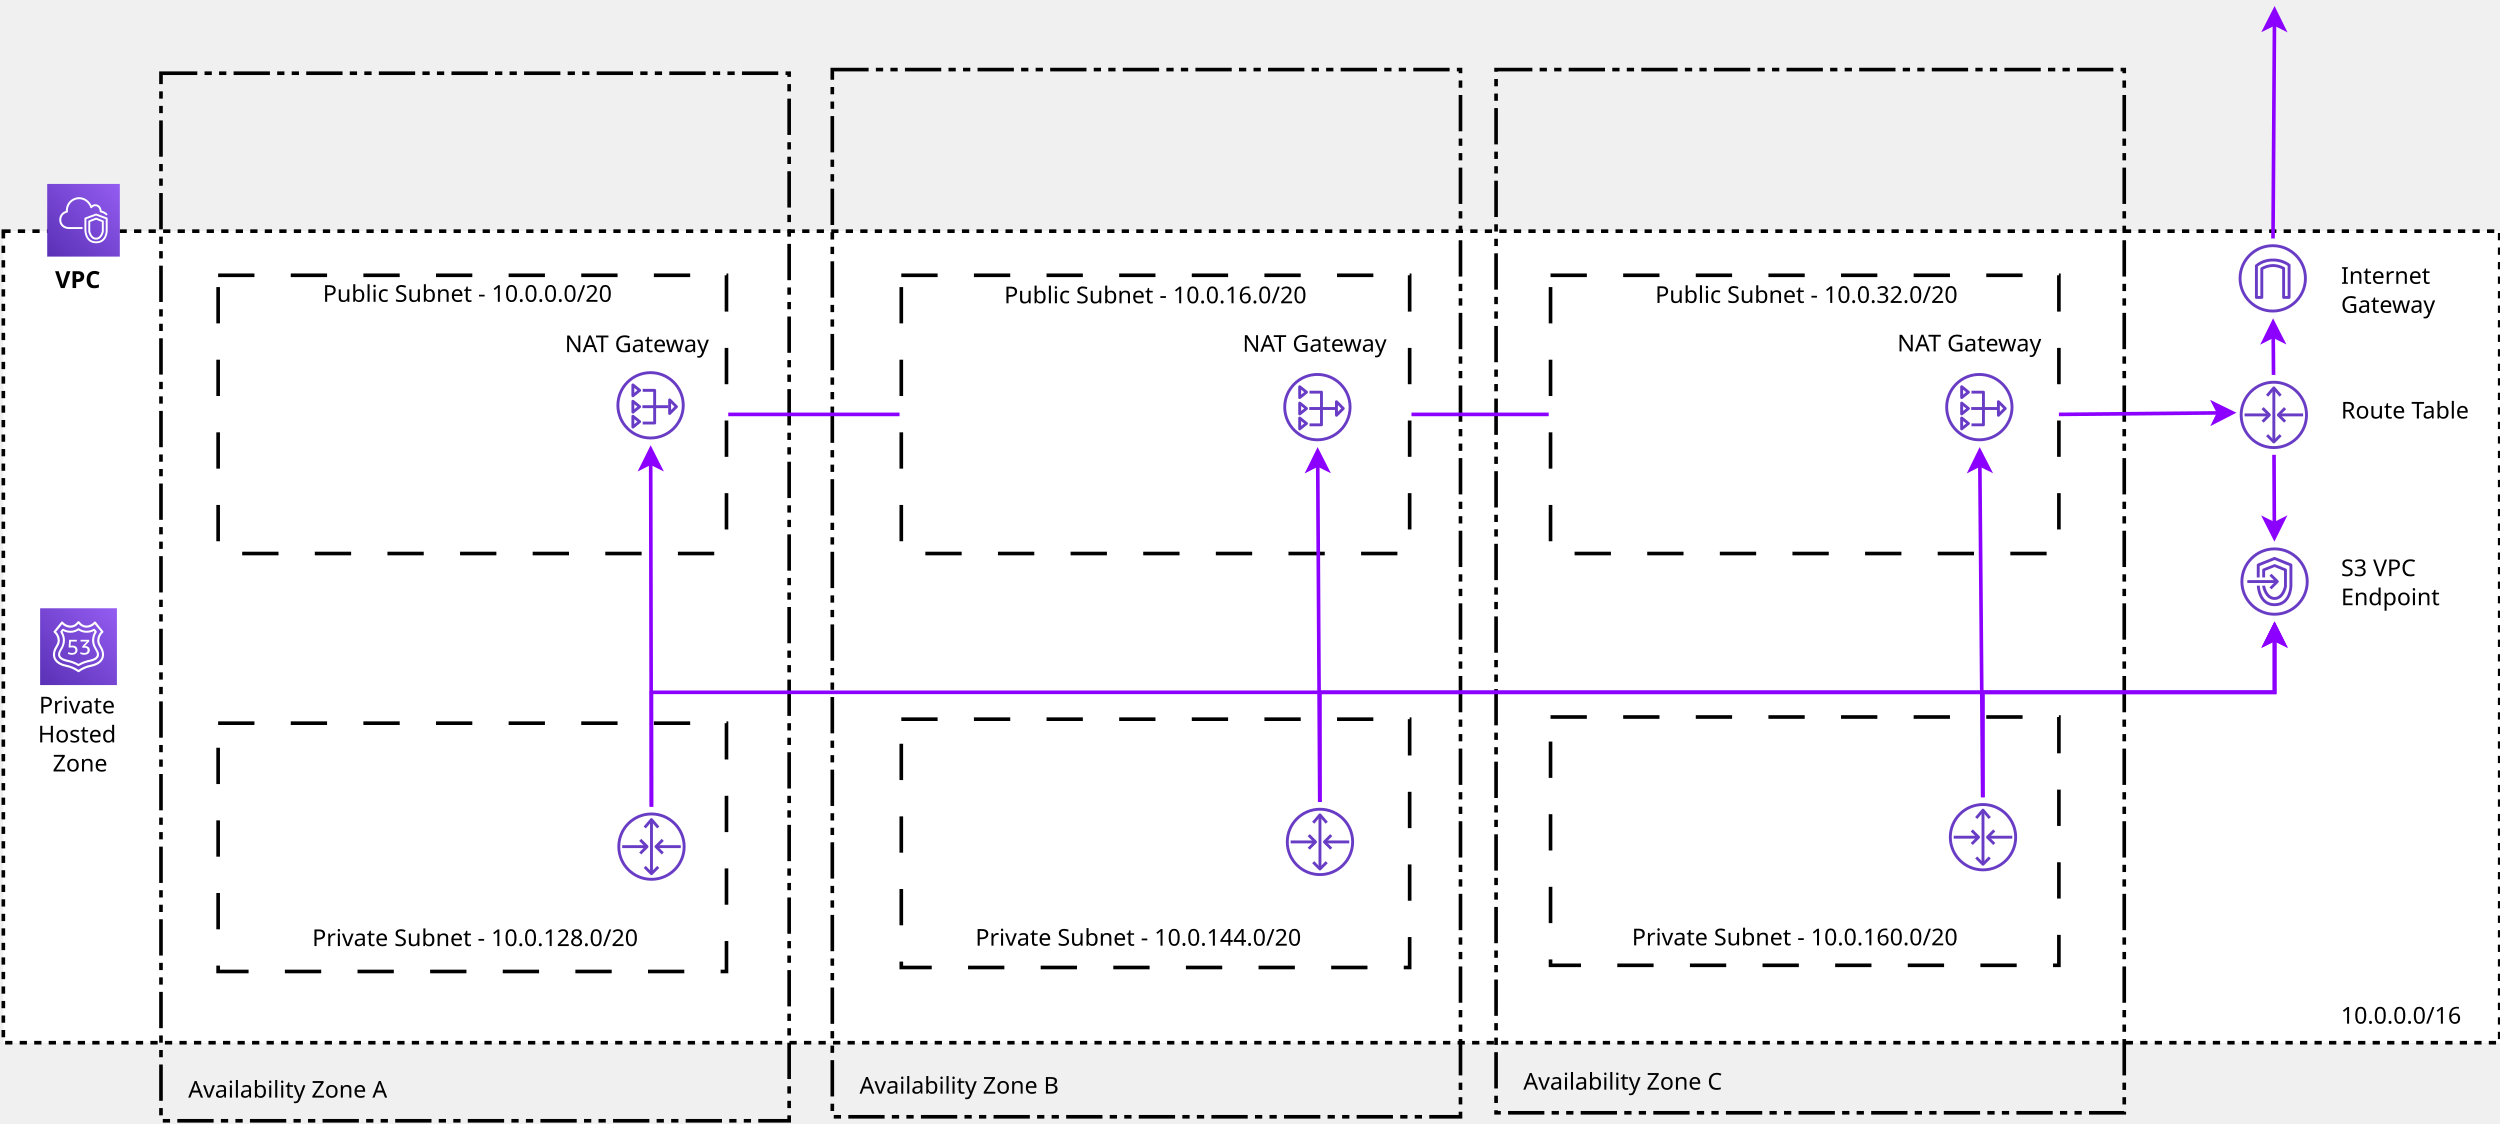
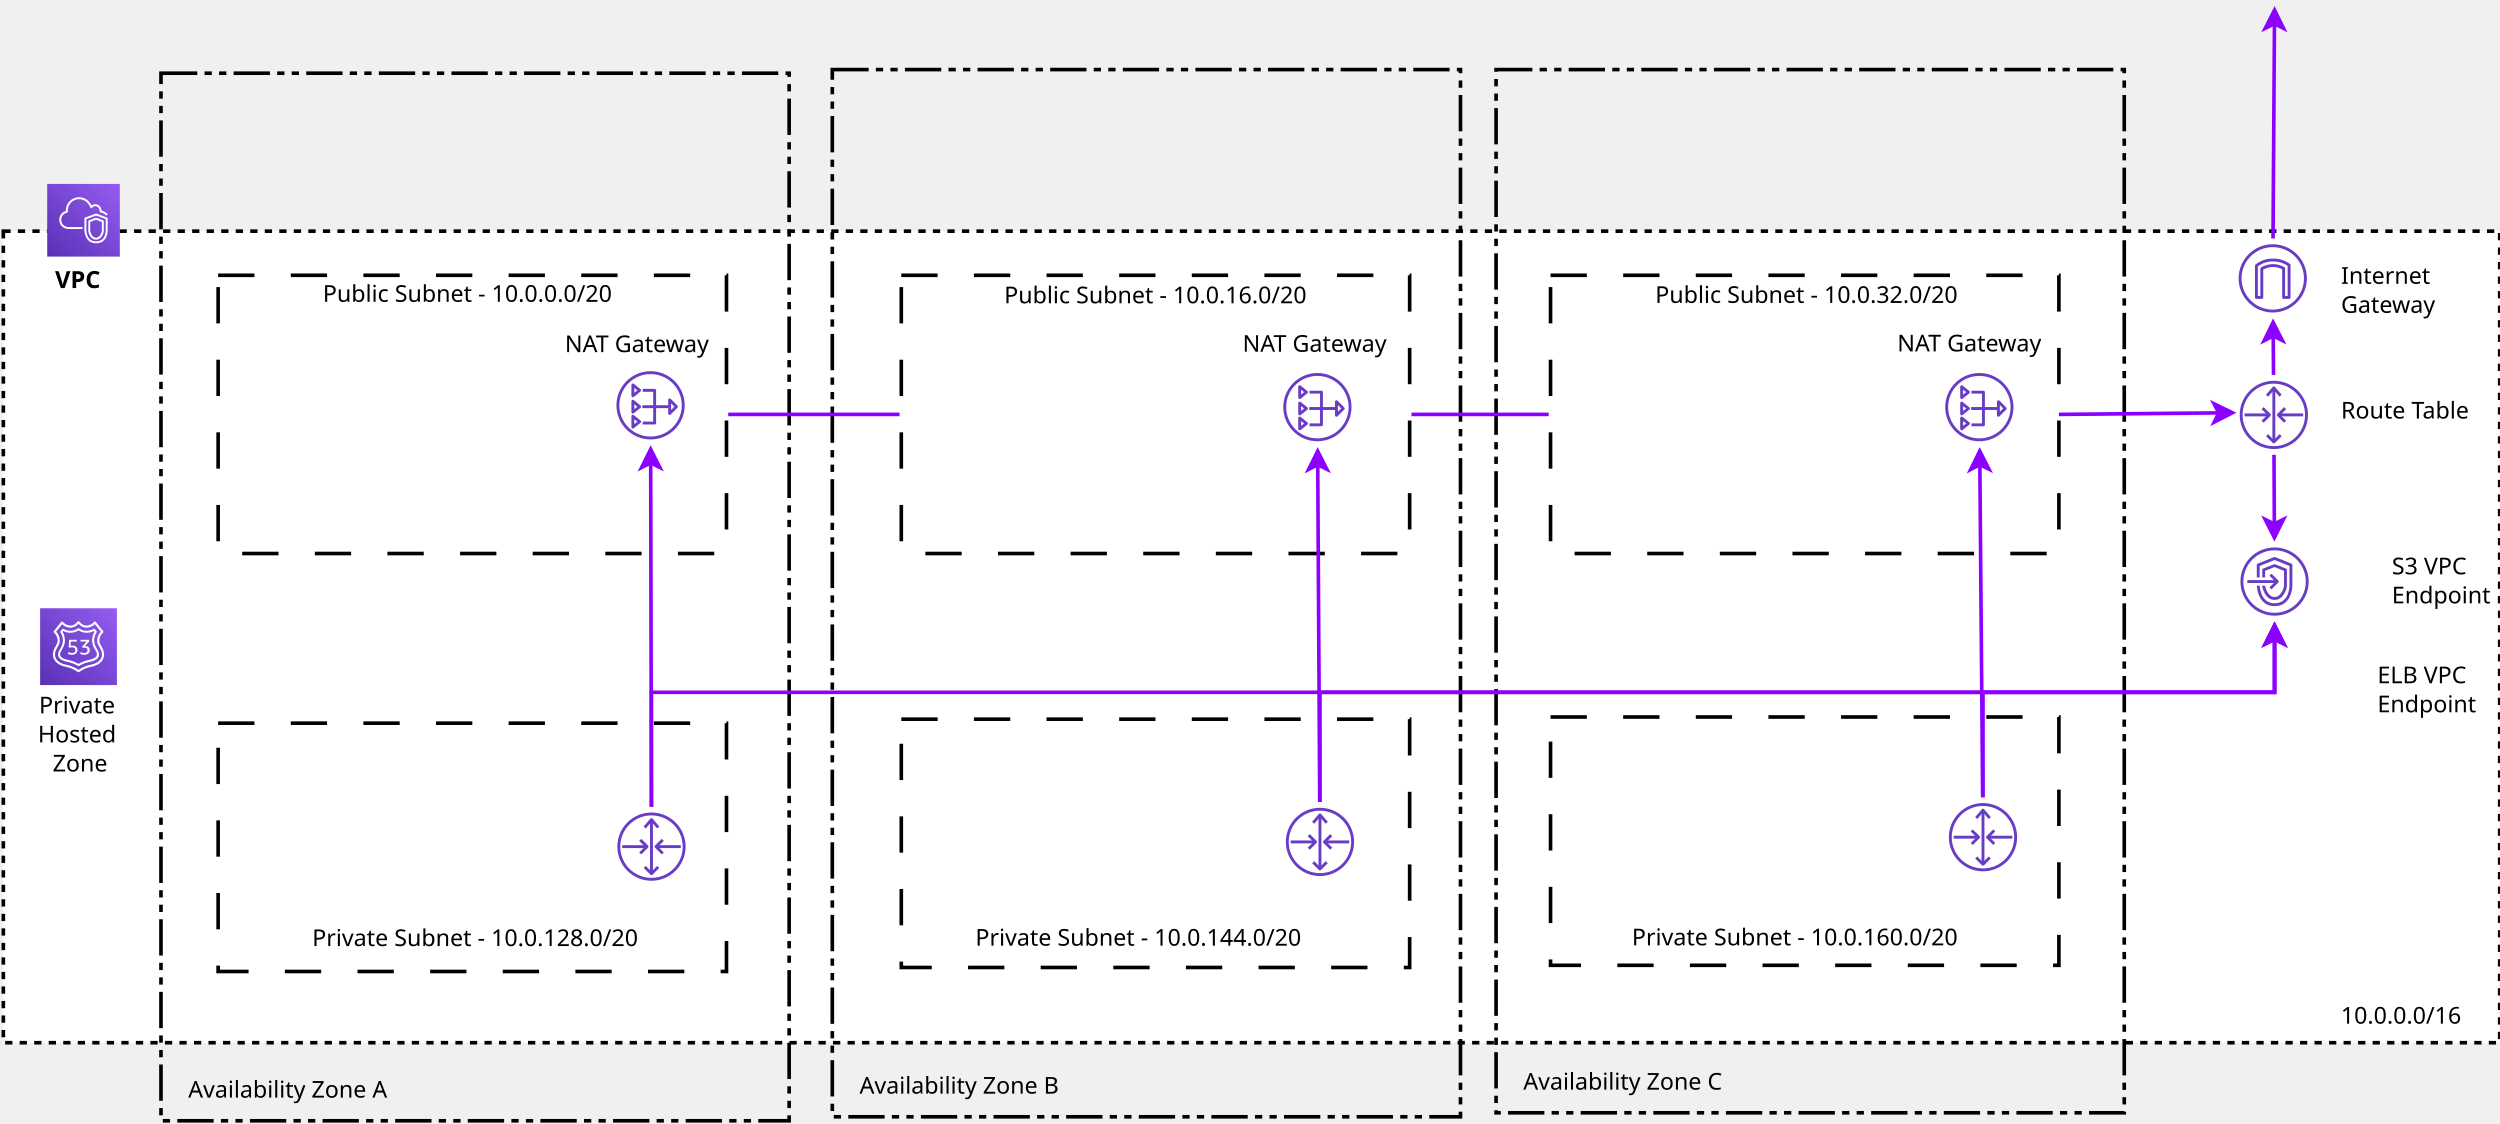
<svg xmlns="http://www.w3.org/2000/svg" xmlns:xlink="http://www.w3.org/1999/xlink" height="31cm" viewBox="-14 -58 1377 618" width="69cm">
  <defs>
    <svg data-name="Product Icon" height="75" id="Amazon-VPC.svg" viewBox="0 0 75 75" width="75">
      <defs>
        <linearGradient gradientTransform="translate(0 75) rotate(-90)" gradientUnits="userSpaceOnUse" id="PurpleGradient" x1="-15.53" x2="90.53" y1="-15.53" y2="90.53">
          <stop offset="0" stop-color="#4d27a8" />
          <stop offset="1" stop-color="#a166ff" />
        </linearGradient>
      </defs>
      <rect data-name="Purple Gradient" height="75" id="Purple_Gradient" style="fill:url(#PurpleGradient)" width="75" />
      <g data-name="Icon Test" id="Icon_Test">
        <path d="M36.44,46.52h-14c-5.48,0-9.67-3.66-9.95-8.69,0-.21,0-.45,0-.69a9.23,9.23,0,0,1,6.79-9.28c0-.27,0-.53,0-.8a13.64,13.64,0,0,1,23.42-9.25,15.28,15.28,0,0,1,3.14,4.49,6.17,6.17,0,0,1,3.87-1.36c2.9,0,6,2.07,6.51,6.68a11,11,0,0,1,6.3,3.73l-1.57,1.23a9.53,9.53,0,0,0-5.81-3.16,1,1,0,0,1-.84-.93c-.23-3.83-2.47-5.55-4.59-5.55a4.31,4.31,0,0,0-3.42,1.74,1,1,0,0,1-.94.39,1,1,0,0,1-.79-.65,13.83,13.83,0,0,0-3.25-5.17,11.65,11.65,0,0,0-20,7.81,13.55,13.55,0,0,0,.08,1.43,1,1,0,0,1-.75,1.07c-2.27.56-6.1,2.3-6.1,7.58a4.87,4.87,0,0,0,0,.54c.22,4,3.57,6.84,8,6.84h14Z" style="fill:#fff" />
        <path d="M50.44,61.26c-11.86,0-12-13.33-12-13.46V35.63a1,1,0,0,1,.65-.94l11-4.07a1.05,1.05,0,0,1,.7,0l11,4.07a1,1,0,0,1,.65.94V48.55C62.44,48.68,62.3,61.26,50.44,61.26Zm-10-24.93V47.8c0,.47.14,11.46,10,11.46s10-10.27,10-10.71V36.33l-10-3.71Z" style="fill:#fff" />
        <path d="M50.44,57.52c-6.36,0-7.92-8.07-8-8.41a.55.55,0,0,1,0-.18V38.57a1,1,0,0,1,.63-.93l7-2.76a1,1,0,0,1,.74,0l7,2.76a1,1,0,0,1,.63.93V48.93a1.1,1.1,0,0,1,0,.18C58.36,49.45,56.8,57.52,50.44,57.52Zm-6-8.69c.16.76,1.59,6.69,6,6.69s5.84-5.92,6-6.69V39.25l-6-2.36-6,2.36Z" style="fill:#fff" />
      </g>
    </svg>
    <svg data-name="Layer 1" height="50" id="Amazon-VPC_Internet-Gateway_light-bg.svg" viewBox="0 0 50 50" width="50">
      <path d="M25,48.5A23.5,23.5,0,1,1,48.5,25,23.52,23.52,0,0,1,25,48.5Zm0-45A21.5,21.5,0,1,0,46.5,25,21.52,21.52,0,0,0,25,3.5Z" style="fill:#693cc5" />
      <path d="M36.25,39.12H32.49a1,1,0,0,1-1-1V18.72a14.3,14.3,0,0,0-6.25-1.58,14.67,14.67,0,0,0-6.77,1.8V38.12a1,1,0,0,1-1,1H13.75a1,1,0,0,1-1-1V16.3a1,1,0,0,1,.34-.75,18.48,18.48,0,0,1,12.16-4.17,19,19,0,0,1,11.62,3.71,1,1,0,0,1,.38.79V38.12A1,1,0,0,1,36.25,39.12Zm-2.76-2h1.76V16.37a17.18,17.18,0,0,0-10-3,16.73,16.73,0,0,0-10.5,3.38V37.12h1.72V18.32a1,1,0,0,1,.55-.9,17.55,17.55,0,0,1,8.22-2.28,17.12,17.12,0,0,1,7.57,2l.1,0a1,1,0,0,1,.58.91Z" style="fill:#693cc5" />
      <polygon points="212 204 61 204 55.55 271.5 -83 271.5 -90 -354 212 -354 212 204" style="fill:none;stroke:#a166ff;stroke-miterlimit:10;stroke-width:3px" />
    </svg>
    <svg data-name="Layer 1" height="50" id="Amazon-VPC_Endpoints_light-bg.svg" viewBox="0 0 50 50" width="50">
      <path d="M25,41.94c-5,0-8.76-2.61-10.77-7.54a21.33,21.33,0,0,1-1.45-6.52l2-.13a19.52,19.52,0,0,0,1.3,5.89c1.7,4.18,4.7,6.3,8.92,6.3,10.1,0,10.25-11.52,10.25-12V14.27L25,10.14,14.75,14.27v7.92h-2v-8.6a1,1,0,0,1,.63-.93L24.63,8.13a1,1,0,0,1,.74,0l11.25,4.53a1,1,0,0,1,.63.93V27.93C37.25,28.07,37.11,41.94,25,41.94Z" style="fill:#693cc5" />
      <path d="M25,37.62c-6.76,0-8.42-8.77-8.48-9.14a1.1,1.1,0,0,1,0-.18v-.49h2v.39c.17.81,1.7,7.42,6.5,7.42S31.33,29,31.5,28.2V17.64L25,15l-6.5,2.61v4.55h-2V17a1,1,0,0,1,.63-.93l7.5-3a1,1,0,0,1,.74,0l7.5,3a1,1,0,0,1,.63.93V28.3a1.1,1.1,0,0,1,0,.18C33.42,28.85,31.76,37.62,25,37.62Z" style="fill:#693cc5" />
      <path d="M25,48.5A23.5,23.5,0,1,1,48.5,25,23.52,23.52,0,0,1,25,48.5Zm0-45A21.5,21.5,0,1,0,46.5,25,21.52,21.52,0,0,0,25,3.5Z" style="fill:#693cc5" />
      <path d="M22.89,30.39,21.48,29l4-4-4-4,1.41-1.41,4.69,4.68a1,1,0,0,1,0,1.42Z" style="fill:#693cc5" />
      <rect height="2" style="fill:#693cc5" width="20.63" x="6.25" y="24" />
      <polygon points="212 274 61 274 55.55 341.5 -83 341.5 -90 -284 212 -284 212 274" style="fill:none;stroke:#a166ff;stroke-miterlimit:10;stroke-width:3px" />
    </svg>
    <svg data-name="Layer 1" height="50" id="Amazon-VPC_Router_light-bg.svg" viewBox="0 0 50 50" width="50">
      <path d="M25,48.5A23.5,23.5,0,1,1,48.5,25,23.52,23.52,0,0,1,25,48.5Zm0-45A21.5,21.5,0,1,0,46.5,25,21.52,21.52,0,0,0,25,3.5Z" style="fill:#693cc5" />
      <path d="M28.9,12.46,25,7.92l-3.9,4.54-1.51-1.3,4.65-5.43a1,1,0,0,1,1.52,0l4.65,5.43Z" style="fill:#693cc5" />
      <rect height="35.75" style="fill:#693cc5" width="2" x="24" y="7.12" />
      <path d="M25,44.62h0a1,1,0,0,1-.71-.29l-4.65-4.66,1.41-1.41,3.95,4,3.95-4,1.41,1.41-4.65,4.66A1,1,0,0,1,25,44.62Z" style="fill:#693cc5" />
      <path d="M18,30.36,16.53,29,20.48,25l-3.95-3.95L18,19.64l4.65,4.65a1,1,0,0,1,0,1.42Z" style="fill:#693cc5" />
      <path d="M32.05,30.36,27.4,25.71a1,1,0,0,1,0-1.42l4.65-4.65,1.42,1.41L29.52,25,33.47,29Z" style="fill:#693cc5" />
      <rect height="2" style="fill:#693cc5" width="17.07" x="28.1" y="24" />
      <rect height="2" style="fill:#693cc5" width="17.07" x="4.83" y="24" />
      <polygon points="212 64 61 64 55.55 131.5 -83 131.5 -90 -494 212 -494 212 64" style="fill:none;stroke:#a166ff;stroke-miterlimit:10;stroke-width:3px" />
    </svg>
    <svg data-name="Product Icon" height="75" id="Amazon-Route-53.svg" viewBox="0 0 75 75" width="75">
      <defs>
        <linearGradient gradientTransform="translate(-15.53 37.5) rotate(-45)" gradientUnits="userSpaceOnUse" id="PurpleGradient" x1="-37.5" x2="112.5" y1="37.5" y2="37.5">
          <stop offset="0" stop-color="#4d27a8" />
          <stop offset="1" stop-color="#a166ff" />
        </linearGradient>
      </defs>
      <rect data-name="Purple Gradient" height="75" id="Purple_Gradient" style="fill:url(#PurpleGradient)" width="75" />
      <g data-name="Icon Test" id="Icon_Test">
        <path d="M27.29,42.94a13,13,0,0,0,3.92.74A3.59,3.59,0,0,0,33.62,43a2.56,2.56,0,0,0,.83-2,2.62,2.62,0,0,0-.78-2.12,4,4,0,0,0-2.56-.66,30.05,30.05,0,0,0-3.2.2V37l.39-6.17h7.53V32.5H30l-.27,4.19a11.13,11.13,0,0,1,2-.2,4.93,4.93,0,0,1,3.49,1.17,4.23,4.23,0,0,1,1.25,3.24,4.07,4.07,0,0,1-1.46,3.27,5.76,5.76,0,0,1-3.86,1.25,9.53,9.53,0,0,1-3.94-.83Z" style="fill:#fff" />
        <path d="M43.63,36.94l.21,0H44A4.62,4.62,0,0,1,47.28,38a3.83,3.83,0,0,1,1.2,3A4,4,0,0,1,47,44.21a6,6,0,0,1-3.91,1.21,9.51,9.51,0,0,1-3.83-.83V42.94a12.4,12.4,0,0,0,3.83.74,3.69,3.69,0,0,0,2.42-.7,2.44,2.44,0,0,0,.84-2q0-2.49-3.15-2.49a18.11,18.11,0,0,0-2,.1V37.23l4.33-4.73H39.48V30.81h8.4v1.63Z" style="fill:#fff" />
        <path d="M37.5,56.5a1,1,0,0,1-.5-.14,33.17,33.17,0,0,0-10.48-4c-2.11-.38-9-2-9-7,0-2.26.87-3.76,2-5.66a15.66,15.66,0,0,0,2.71-8.21,14.58,14.58,0,0,0-2.38-7.93,1,1,0,0,1,.07-1.17l1.6-2a1,1,0,0,1,1.27-.24A13.69,13.69,0,0,0,29.54,22a12.33,12.33,0,0,0,7.38-2.32,1,1,0,0,1,1.16,0A12.33,12.33,0,0,0,45.46,22a13.69,13.69,0,0,0,6.77-1.86,1,1,0,0,1,1.27.24l1.6,2a1,1,0,0,1,.07,1.17,14.56,14.56,0,0,0-2.38,7.93c0,3.55,1.44,6,2.7,8.21,1.11,1.9,2,3.4,2,5.66,0,5-6.88,6.65-9,7a33.17,33.17,0,0,0-10.48,4A1,1,0,0,1,37.5,56.5ZM21.9,23a16.44,16.44,0,0,1,2.31,8.38c0,4.09-1.65,6.93-3,9.21-1,1.77-1.7,2.94-1.7,4.66,0,3.56,6.11,4.84,7.34,5.06a34.88,34.88,0,0,1,10.63,4,34.88,34.88,0,0,1,10.63-4c1.23-.22,7.34-1.5,7.34-5.06,0-1.72-.68-2.89-1.7-4.66-1.33-2.28-3-5.12-3-9.21A16.44,16.44,0,0,1,53.1,23l-.63-.78a15.44,15.44,0,0,1-7,1.72,14.43,14.43,0,0,1-8-2.3,14.43,14.43,0,0,1-8,2.3,15.44,15.44,0,0,1-7-1.72Z" style="fill:#fff" />
        <path d="M37.5,62.5a1,1,0,0,1-.63-.22,30,30,0,0,0-11.25-5c-8.22-1.48-13.13-6-13.13-12a15.29,15.29,0,0,1,2.65-8.19c1.09-1.87,2-3.49,2-5.68a10.77,10.77,0,0,0-3.64-7.63,1,1,0,0,1-.14-1.48c0-.07,5.87-7.11,7.2-8.94a1,1,0,0,1,.78-.42,1,1,0,0,1,.82.32,10.34,10.34,0,0,0,7.35,3.66c2.79,0,5-1.24,7.13-4a1.08,1.08,0,0,1,1.66,0c2.14,2.8,4.34,4,7.13,4a10.34,10.34,0,0,0,7.35-3.66,1,1,0,0,1,.82-.32,1,1,0,0,1,.78.42c1.33,1.83,7.15,8.87,7.2,8.94a1,1,0,0,1,.24.77,1.09,1.09,0,0,1-.38.71,10.77,10.77,0,0,0-3.64,7.63c0,2.19.94,3.81,2,5.68a15.29,15.29,0,0,1,2.65,8.19c0,6-4.91,10.52-13.13,12a29.71,29.71,0,0,0-11.24,5A1,1,0,0,1,37.5,62.5ZM15.61,22.89a12.51,12.51,0,0,1,3.64,8.53c0,2.75-1.17,4.77-2.3,6.72-1.22,2.11-2.38,4.09-2.38,7.15,0,7.32,8.74,9.46,11.42,9.94A31.34,31.34,0,0,1,37.5,60.17,31.34,31.34,0,0,1,49,55.23c2.68-.48,11.42-2.62,11.42-9.94,0-3.06-1.16-5-2.38-7.15-1.13-2-2.3-4-2.3-6.72a12.51,12.51,0,0,1,3.64-8.53c-1.31-1.59-4.34-5.28-5.93-7.33a11.92,11.92,0,0,1-8,3.46,10.16,10.16,0,0,1-8-3.86,10.16,10.16,0,0,1-8,3.86,11.92,11.92,0,0,1-8-3.46C20,17.61,16.92,21.3,15.61,22.89Z" style="fill:#fff" />
      </g>
    </svg>
    <svg data-name="Layer 1" height="50" id="Amazon-VPC_NAT-Gateway_light-bg.svg" viewBox="0 0 50 50" width="50">
      <path d="M25,48.5A23.5,23.5,0,1,1,48.5,25,23.52,23.52,0,0,1,25,48.5Zm0-45A21.5,21.5,0,1,0,46.5,25,21.52,21.52,0,0,0,25,3.5Z" style="fill:#693cc5" />
      <path d="M27.81,38.19H19.57v-2h7.24V15.69H19.57v-2h8.24a1,1,0,0,1,1,1v22.5A1,1,0,0,1,27.81,38.19Z" style="fill:#693cc5" />
      <rect height="2" style="fill:#693cc5" width="17.81" x="19.37" y="24.94" />
      <path d="M12.81,19.44a1,1,0,0,1-.43-.1,1,1,0,0,1-.57-.9v-7.5a1,1,0,0,1,.57-.9,1,1,0,0,1,1.06.12l4.68,3.75a1,1,0,0,1,.38.78,1,1,0,0,1-.38.78l-4.68,3.75A1,1,0,0,1,12.81,19.44Zm1-6.42v3.34l2.09-1.67Z" style="fill:#693cc5" />
      <path d="M12.81,30.69a1,1,0,0,1-.43-.1,1,1,0,0,1-.57-.9v-7.5a1,1,0,0,1,.57-.9,1,1,0,0,1,1.06.12l4.68,3.75a1,1,0,0,1,.38.78,1,1,0,0,1-.38.78l-4.68,3.75A1,1,0,0,1,12.81,30.69Zm1-6.42v3.34l2.09-1.67Z" style="fill:#693cc5" />
      <path d="M38.12,31.62a1.06,1.06,0,0,1-.38-.07,1,1,0,0,1-.62-.93V21.25a1,1,0,0,1,1.71-.71l4.69,4.69a1,1,0,0,1,0,1.41l-4.69,4.69A1,1,0,0,1,38.12,31.62Zm1-8v4.55l2.28-2.27Z" style="fill:#693cc5" />
      <path d="M12.81,41a1,1,0,0,1-.43-.1,1,1,0,0,1-.57-.9V32.5a1,1,0,0,1,1.63-.78l4.68,3.75a1,1,0,0,1,0,1.56l-4.68,3.75A1,1,0,0,1,12.81,41Zm1-6.42v3.34l2.09-1.67Z" style="fill:#693cc5" />
      <polygon points="72 204 -79 204 -84.45 271.5 -223 271.5 -230 -354 72 -354 72 204" style="fill:none;stroke:#a166ff;stroke-miterlimit:10;stroke-width:3px" />
    </svg>
  </defs>
  <g>
    <rect height="447" style="fill: #ffffff" width="1375" x="-12.165" y="69" />
    <rect height="447" style="fill: none; fill-opacity:0; stroke-width: 2; stroke-dasharray: 4; stroke: #000000" width="1375" x="-12.165" y="69" />
  </g>
  <use height="40" width="40" x="12" y="43" xlink:href="#Amazon-VPC.svg" />
  <text font-size="13.027" style="fill: #000000;text-anchor:start;font-family:sans-serif;font-style:normal;font-weight:700" x="16.333" y="100.333">
    <tspan x="16.333" y="100.333">VPC</tspan>
  </text>
  <use height="40" width="40" x="1217.83" y="75" xlink:href="#Amazon-VPC_Internet-Gateway_light-bg.svg" />
  <text font-size="12.8" style="fill: #000000;text-anchor:start;font-family:sans-serif;font-style:normal;font-weight:normal" x="1275.43" y="98">
    <tspan x="1275.43" y="98">Internet</tspan>
    <tspan x="1275.43" y="114">Gateway</tspan>
  </text>
  <g>
    <line style="fill: none; fill-opacity:0; stroke-width: 2; stroke: #8b00ff" x1="1237.98" x2="1238.77" y1="73.009" y2="-45.264" />
    <polygon points="1238.82,-52.764 1243.75,-42.731 1238.77,-45.264 1233.75,-42.797 " style="fill: #8b00ff" />
    <polygon points="1238.82,-52.764 1243.75,-42.731 1238.77,-45.264 1233.75,-42.797 " style="fill: none; fill-opacity:0; stroke-width: 2; stroke: #8b00ff" />
  </g>
  <use height="40" width="40" x="1218.83" y="242" xlink:href="#Amazon-VPC_Endpoints_light-bg.svg" />
-   <text font-size="12.8" style="fill: #000000;text-anchor:start;font-family:sans-serif;font-style:normal;font-weight:normal" x="1275.43" y="259">
-     <tspan x="1275.43" y="259">S3 VPC</tspan>
-     <tspan x="1275.43" y="275">Endpoint</tspan>
+   <text font-size="12.8" style="fill: #000000;text-anchor:start;font-family:sans-serif;font-style:normal;font-weight:normal" x="1303.43" y="258">
+     <tspan x="1303.43" y="258">S3 VPC</tspan>
+     <tspan x="1303.43" y="274">Endpoint</tspan>
  </text>
  <use height="40" width="40" x="1218.43" y="150.2" xlink:href="#Amazon-VPC_Router_light-bg.svg" />
  <text font-size="12.8" style="fill: #000000;text-anchor:start;font-family:sans-serif;font-style:normal;font-weight:normal" x="1275.43" y="172.2">
    <tspan x="1275.43" y="172.2">Route Table</tspan>
  </text>
  <g>
    <line style="fill: none; fill-opacity:0; stroke-width: 2; stroke: #8b00ff" x1="1238.26" x2="1238.09" y1="148.196" y2="126.739" />
    <polygon points="1238.03,119.24 1243.11,129.199 1238.09,126.739 1233.11,129.279 " style="fill: #8b00ff" />
    <polygon points="1238.03,119.24 1243.11,129.199 1238.09,126.739 1233.11,129.279 " style="fill: none; fill-opacity:0; stroke-width: 2; stroke: #8b00ff" />
  </g>
  <g>
    <line style="fill: none; fill-opacity:0; stroke-width: 2; stroke: #8b00ff" x1="1238.53" x2="1238.7" y1="192.186" y2="230.278" />
    <polygon points="1238.73,237.778 1233.68,227.8 1238.7,230.278 1243.68,227.756 " style="fill: #8b00ff" />
    <polygon points="1238.73,237.778 1233.68,227.8 1238.7,230.278 1243.68,227.756 " style="fill: none; fill-opacity:0; stroke-width: 2; stroke: #8b00ff" />
  </g>
  <text font-size="12.8" style="fill: #000000;text-anchor:start;font-family:sans-serif;font-style:normal;font-weight:normal" x="1334.83" y="89">
    <tspan x="1334.83" y="89" />
  </text>
  <text font-size="12.8" style="fill: #000000;text-anchor:start;font-family:sans-serif;font-style:normal;font-weight:normal" x="1275.33" y="505.5">
    <tspan x="1275.33" y="505.5">10.0.0.0/16</tspan>
+   </text>
+   <text font-size="12.8" style="fill: #000000;text-anchor:start;font-family:sans-serif;font-style:normal;font-weight:normal" x="1295.5" y="318">
+     <tspan x="1295.5" y="318">ELB VPC</tspan>
+     <tspan x="1295.5" y="334">Endpoint</tspan>
  </text>
  <use height="42.3" width="42.3" x="8.1" y="276.7" xlink:href="#Amazon-Route-53.svg" />
  <text font-size="12.8" style="fill: #000000;text-anchor:middle;font-family:sans-serif;font-style:normal;font-weight:normal" x="30.1" y="334.6">
    <tspan x="30.1" y="334.6">Private</tspan>
    <tspan x="30.1" y="350.6">Hosted</tspan>
    <tspan x="30.1" y="366.6">Zone</tspan>
  </text>
  <text font-size="12.8" style="fill: #000000;text-anchor:start;font-family:sans-serif;font-style:normal;font-weight:normal" x="51.834" y="251">
    <tspan x="51.834" y="251" />
  </text>
  <rect height="577" style="fill: none; fill-opacity:0; stroke-width: 2; stroke-dasharray: 20 4 4 4 4 4; stroke: #000000" width="346" x="74.667" y="-18" />
  <text font-size="12.8" style="fill: #000000;text-anchor:start;font-family:sans-serif;font-style:normal;font-weight:normal" x="89.667" y="546.25">
    <tspan x="89.667" y="546.25">Availability Zone A</tspan>
  </text>
  <text font-size="12.8" style="fill: #000000;text-anchor:start;font-family:sans-serif;font-style:normal;font-weight:normal" x="625.1" y="357.95">
    <tspan x="625.1" y="357.95" />
  </text>
  <rect height="576.8" style="fill: none; fill-opacity:0; stroke-width: 2; stroke-dasharray: 20 4 4 4 4 4; stroke: #000000" width="346" x="444.436" y="-20" />
  <text font-size="12.8" style="fill: #000000;text-anchor:start;font-family:sans-serif;font-style:normal;font-weight:normal" x="459.436" y="544.05">
    <tspan x="459.436" y="544.05">Availability Zone B</tspan>
  </text>
  <rect height="574.6" style="fill: none; fill-opacity:0; stroke-width: 2; stroke-dasharray: 20 4 4 4 4 4; stroke: #000000" width="346" x="810.036" y="-20" />
  <text font-size="12.8" style="fill: #000000;text-anchor:start;font-family:sans-serif;font-style:normal;font-weight:normal" x="825.036" y="541.85">
    <tspan x="825.036" y="541.85">Availability Zone C</tspan>
  </text>
  <g>
    <rect height="153.25" style="fill: #ffffff" width="280" x="840.036" y="93.3" />
    <rect height="153.25" style="fill: none; fill-opacity:0; stroke-width: 2; stroke-dasharray: 20; stroke: #000000" width="280" x="840.036" y="93.3" />
  </g>
  <g>
    <rect height="153.25" style="fill: #ffffff" width="280" x="106.15" y="93.3" />
    <rect height="153.25" style="fill: none; fill-opacity:0; stroke-width: 2; stroke-dasharray: 20; stroke: #000000" width="280" x="106.15" y="93.3" />
  </g>
  <g>
    <rect height="136.766" style="fill: #ffffff" width="280" x="106.15" y="340" />
    <rect height="136.766" style="fill: none; fill-opacity:0; stroke-width: 2; stroke-dasharray: 20; stroke: #000000" width="280" x="106.15" y="340" />
  </g>
  <use height="40" width="40" x="324.334" y="144.925" xlink:href="#Amazon-VPC_NAT-Gateway_light-bg.svg" />
  <text font-size="12.8" style="fill: #000000;text-anchor:start;font-family:sans-serif;font-style:normal;font-weight:normal" x="246.15" y="169.925">
    <tspan x="246.15" y="169.925" />
  </text>
  <text font-size="12.8" style="fill: #000000;text-anchor:start;font-family:sans-serif;font-style:normal;font-weight:normal" x="163.825" y="107.916">
    <tspan x="163.825" y="107.916">Public Subnet - 10.0.0.0/20</tspan>
  </text>
  <text font-size="12.8" style="fill: #000000;text-anchor:start;font-family:sans-serif;font-style:normal;font-weight:normal" x="157.967" y="462.758">
    <tspan x="157.967" y="462.758">Private Subnet - 10.0.128.0/20</tspan>
  </text>
  <text font-size="12.8" style="fill: #000000;text-anchor:start;font-family:sans-serif;font-style:normal;font-weight:normal" x="246.15" y="169.925">
    <tspan x="246.15" y="169.925" />
  </text>
  <text font-size="12.8" style="fill: #000000;text-anchor:start;font-family:sans-serif;font-style:normal;font-weight:normal" x="297.15" y="135.625">
    <tspan x="297.15" y="135.625">NAT Gateway</tspan>
  </text>
  <g>
    <rect height="153.25" style="fill: #ffffff" width="280" x="482.436" y="93.3" />
    <rect height="153.25" style="fill: none; fill-opacity:0; stroke-width: 2; stroke-dasharray: 20; stroke: #000000" width="280" x="482.436" y="93.3" />
  </g>
  <g>
    <rect height="136.766" style="fill: #ffffff" width="280" x="482.436" y="337.8" />
    <rect height="136.766" style="fill: none; fill-opacity:0; stroke-width: 2; stroke-dasharray: 20; stroke: #000000" width="280" x="482.436" y="337.8" />
  </g>
  <use height="40" width="40" x="691.62" y="145.925" xlink:href="#Amazon-VPC_NAT-Gateway_light-bg.svg" />
  <text font-size="12.8" style="fill: #000000;text-anchor:start;font-family:sans-serif;font-style:normal;font-weight:normal" x="622.436" y="169.925">
    <tspan x="622.436" y="169.925" />
  </text>
  <text font-size="12.8" style="fill: #000000;text-anchor:start;font-family:sans-serif;font-style:normal;font-weight:normal" x="539.11" y="108.716">
    <tspan x="539.11" y="108.716">Public Subnet - 10.0.16.0/20</tspan>
  </text>
  <text font-size="12.8" style="fill: #000000;text-anchor:start;font-family:sans-serif;font-style:normal;font-weight:normal" x="523.252" y="462.558">
    <tspan x="523.252" y="462.558">Private Subnet - 10.0.144.0/20</tspan>
  </text>
  <text font-size="12.8" style="fill: #000000;text-anchor:start;font-family:sans-serif;font-style:normal;font-weight:normal" x="622.436" y="169.925">
    <tspan x="622.436" y="169.925" />
  </text>
  <text font-size="12.8" style="fill: #000000;text-anchor:start;font-family:sans-serif;font-style:normal;font-weight:normal" x="670.436" y="135.425">
    <tspan x="670.436" y="135.425">NAT Gateway</tspan>
  </text>
  <g>
    <rect height="136.766" style="fill: #ffffff" width="280" x="840.036" y="336.6" />
    <rect height="136.766" style="fill: none; fill-opacity:0; stroke-width: 2; stroke-dasharray: 20; stroke: #000000" width="280" x="840.036" y="336.6" />
  </g>
  <use height="40" width="40" x="1056.23" y="145.925" xlink:href="#Amazon-VPC_NAT-Gateway_light-bg.svg" />
  <text font-size="12.8" style="fill: #000000;text-anchor:start;font-family:sans-serif;font-style:normal;font-weight:normal" x="980.036" y="169.925">
    <tspan x="980.036" y="169.925" />
  </text>
  <text font-size="12.8" style="fill: #000000;text-anchor:start;font-family:sans-serif;font-style:normal;font-weight:normal" x="897.71" y="108.516">
    <tspan x="897.71" y="108.516">Public Subnet - 10.0.32.0/20</tspan>
  </text>
  <text font-size="12.8" style="fill: #000000;text-anchor:start;font-family:sans-serif;font-style:normal;font-weight:normal" x="884.852" y="462.358">
    <tspan x="884.852" y="462.358">Private Subnet - 10.0.160.0/20</tspan>
  </text>
  <text font-size="12.8" style="fill: #000000;text-anchor:start;font-family:sans-serif;font-style:normal;font-weight:normal" x="980.036" y="169.925">
    <tspan x="980.036" y="169.925" />
  </text>
  <text font-size="12.8" style="fill: #000000;text-anchor:start;font-family:sans-serif;font-style:normal;font-weight:normal" x="1031.04" y="135.225">
    <tspan x="1031.04" y="135.225">NAT Gateway</tspan>
  </text>
  <g>
    <line style="fill: none; fill-opacity:0; stroke-width: 2; stroke: #8b00ff" x1="1120.04" x2="1208.1" y1="169.925" y2="169.092" />
    <polygon points="1215.6,169.021 1205.65,174.116 1208.1,169.092 1205.55,164.116 " style="fill: #8b00ff" />
    <polygon points="1215.6,169.021 1205.65,174.116 1208.1,169.092 1205.55,164.116 " style="fill: none; fill-opacity:0; stroke-width: 2; stroke: #8b00ff" />
  </g>
  <use height="40" width="40" x="324.834" y="388" xlink:href="#Amazon-VPC_Router_light-bg.svg" />
  <use height="40" width="40" x="693.034" y="385.4" xlink:href="#Amazon-VPC_Router_light-bg.svg" />
  <use height="40" width="40" x="1058.23" y="382.8" xlink:href="#Amazon-VPC_Router_light-bg.svg" />
  <g>
    <line style="fill: none; fill-opacity:0; stroke-width: 2; stroke: #8b00ff" x1="344.789" x2="344.399" y1="386.013" y2="196.648" />
    <polygon points="344.384,189.148 349.404,199.138 344.399,196.648 339.404,199.158 " style="fill: #8b00ff" />
    <polygon points="344.384,189.148 349.404,199.138 344.399,196.648 339.404,199.158 " style="fill: none; fill-opacity:0; stroke-width: 2; stroke: #8b00ff" />
  </g>
  <g>
    <line style="fill: none; fill-opacity:0; stroke-width: 2; stroke: #8b00ff" x1="712.904" x2="711.807" y1="383.402" y2="197.659" />
    <polygon points="711.763,190.159 716.822,200.129 711.807,197.659 706.822,200.188 " style="fill: #8b00ff" />
    <polygon points="711.763,190.159 716.822,200.129 711.807,197.659 706.822,200.188 " style="fill: none; fill-opacity:0; stroke-width: 2; stroke: #8b00ff" />
  </g>
  <g>
    <line style="fill: none; fill-opacity:0; stroke-width: 2; stroke: #8b00ff" x1="1078.04" x2="1076.5" y1="380.81" y2="197.651" />
    <polygon points="1076.43,190.151 1081.52,200.109 1076.5,197.651 1071.52,200.193 " style="fill: #8b00ff" />
    <polygon points="1076.43,190.151 1081.52,200.109 1076.5,197.651 1071.52,200.193 " style="fill: none; fill-opacity:0; stroke-width: 2; stroke: #8b00ff" />
  </g>
  <line style="fill: none; fill-opacity:0; stroke-width: 2; stroke: #8b00ff" x1="387.119" x2="481.467" y1="169.925" y2="169.925" />
  <line style="fill: none; fill-opacity:0; stroke-width: 2; stroke: #8b00ff" x1="763.444" x2="839.028" y1="169.925" y2="169.925" />
  <g>
    <polyline points="1078.23,380.804 1078.23,323 1238.83,323 1238.83,293.732 " style="fill: none; fill-opacity:0; stroke-width: 2; stroke: #8b00ff" />
    <polygon points="1238.83,286.232 1243.83,296.232 1238.83,293.732 1233.83,296.232 " style="fill: #8b00ff" />
    <polygon points="1238.83,286.232 1243.83,296.232 1238.83,293.732 1233.83,296.232 " style="fill: none; fill-opacity:0; stroke-width: 2; stroke: #8b00ff" />
  </g>
  <g>
    <polyline points="713.034,383.412 713.034,323 1238.83,323 1238.83,293.732 " style="fill: none; fill-opacity:0; stroke-width: 2; stroke: #8b00ff" />
    <polygon points="1238.83,286.232 1243.83,296.232 1238.83,293.732 1233.83,296.232 " style="fill: #8b00ff" />
    <polygon points="1238.83,286.232 1243.83,296.232 1238.83,293.732 1233.83,296.232 " style="fill: none; fill-opacity:0; stroke-width: 2; stroke: #8b00ff" />
  </g>
  <g>
    <polyline points="344.834,385.994 344.834,323.004 1238.83,323.004 1238.83,293.734 " style="fill: none; fill-opacity:0; stroke-width: 2; stroke: #8b00ff" />
    <polygon points="1238.83,286.234 1243.83,296.234 1238.83,293.734 1233.83,296.234 " style="fill: #8b00ff" />
    <polygon points="1238.83,286.234 1243.83,296.234 1238.83,293.734 1233.83,296.234 " style="fill: none; fill-opacity:0; stroke-width: 2; stroke: #8b00ff" />
  </g>
  <text font-size="12.8" style="fill: #000000;text-anchor:start;font-family:sans-serif;font-style:normal;font-weight:normal" x="898.834" y="103">
    <tspan x="898.834" y="103" />
  </text>
  <text font-size="12.8" style="fill: #000000;text-anchor:start;font-family:sans-serif;font-style:normal;font-weight:normal" x="599.834" y="107">
    <tspan x="599.834" y="107" />
  </text>
  <text font-size="12.8" style="fill: #000000;text-anchor:start;font-family:sans-serif;font-style:normal;font-weight:normal" x="211.834" y="105">
    <tspan x="211.834" y="105" />
  </text>
  <text font-size="12.8" style="fill: #000000;text-anchor:start;font-family:sans-serif;font-style:normal;font-weight:normal" x="262.834" y="459">
    <tspan x="262.834" y="459" />
  </text>
  <text font-size="12.8" style="fill: #000000;text-anchor:start;font-family:sans-serif;font-style:normal;font-weight:normal" x="622.436" y="406.184">
    <tspan x="622.436" y="406.184" />
  </text>
  <text font-size="12.8" style="fill: #000000;text-anchor:start;font-family:sans-serif;font-style:normal;font-weight:normal" x="191.834" y="460">
    <tspan x="191.834" y="460" />
  </text>
  <text font-size="12.8" style="fill: #000000;text-anchor:start;font-family:sans-serif;font-style:normal;font-weight:normal" x="1013.83" y="459">
    <tspan x="1013.83" y="459" />
  </text>
  <text font-size="12.8" style="fill: #000000;text-anchor:start;font-family:sans-serif;font-style:normal;font-weight:normal" x="250.834" y="458">
    <tspan x="250.834" y="458" />
  </text>
</svg>
